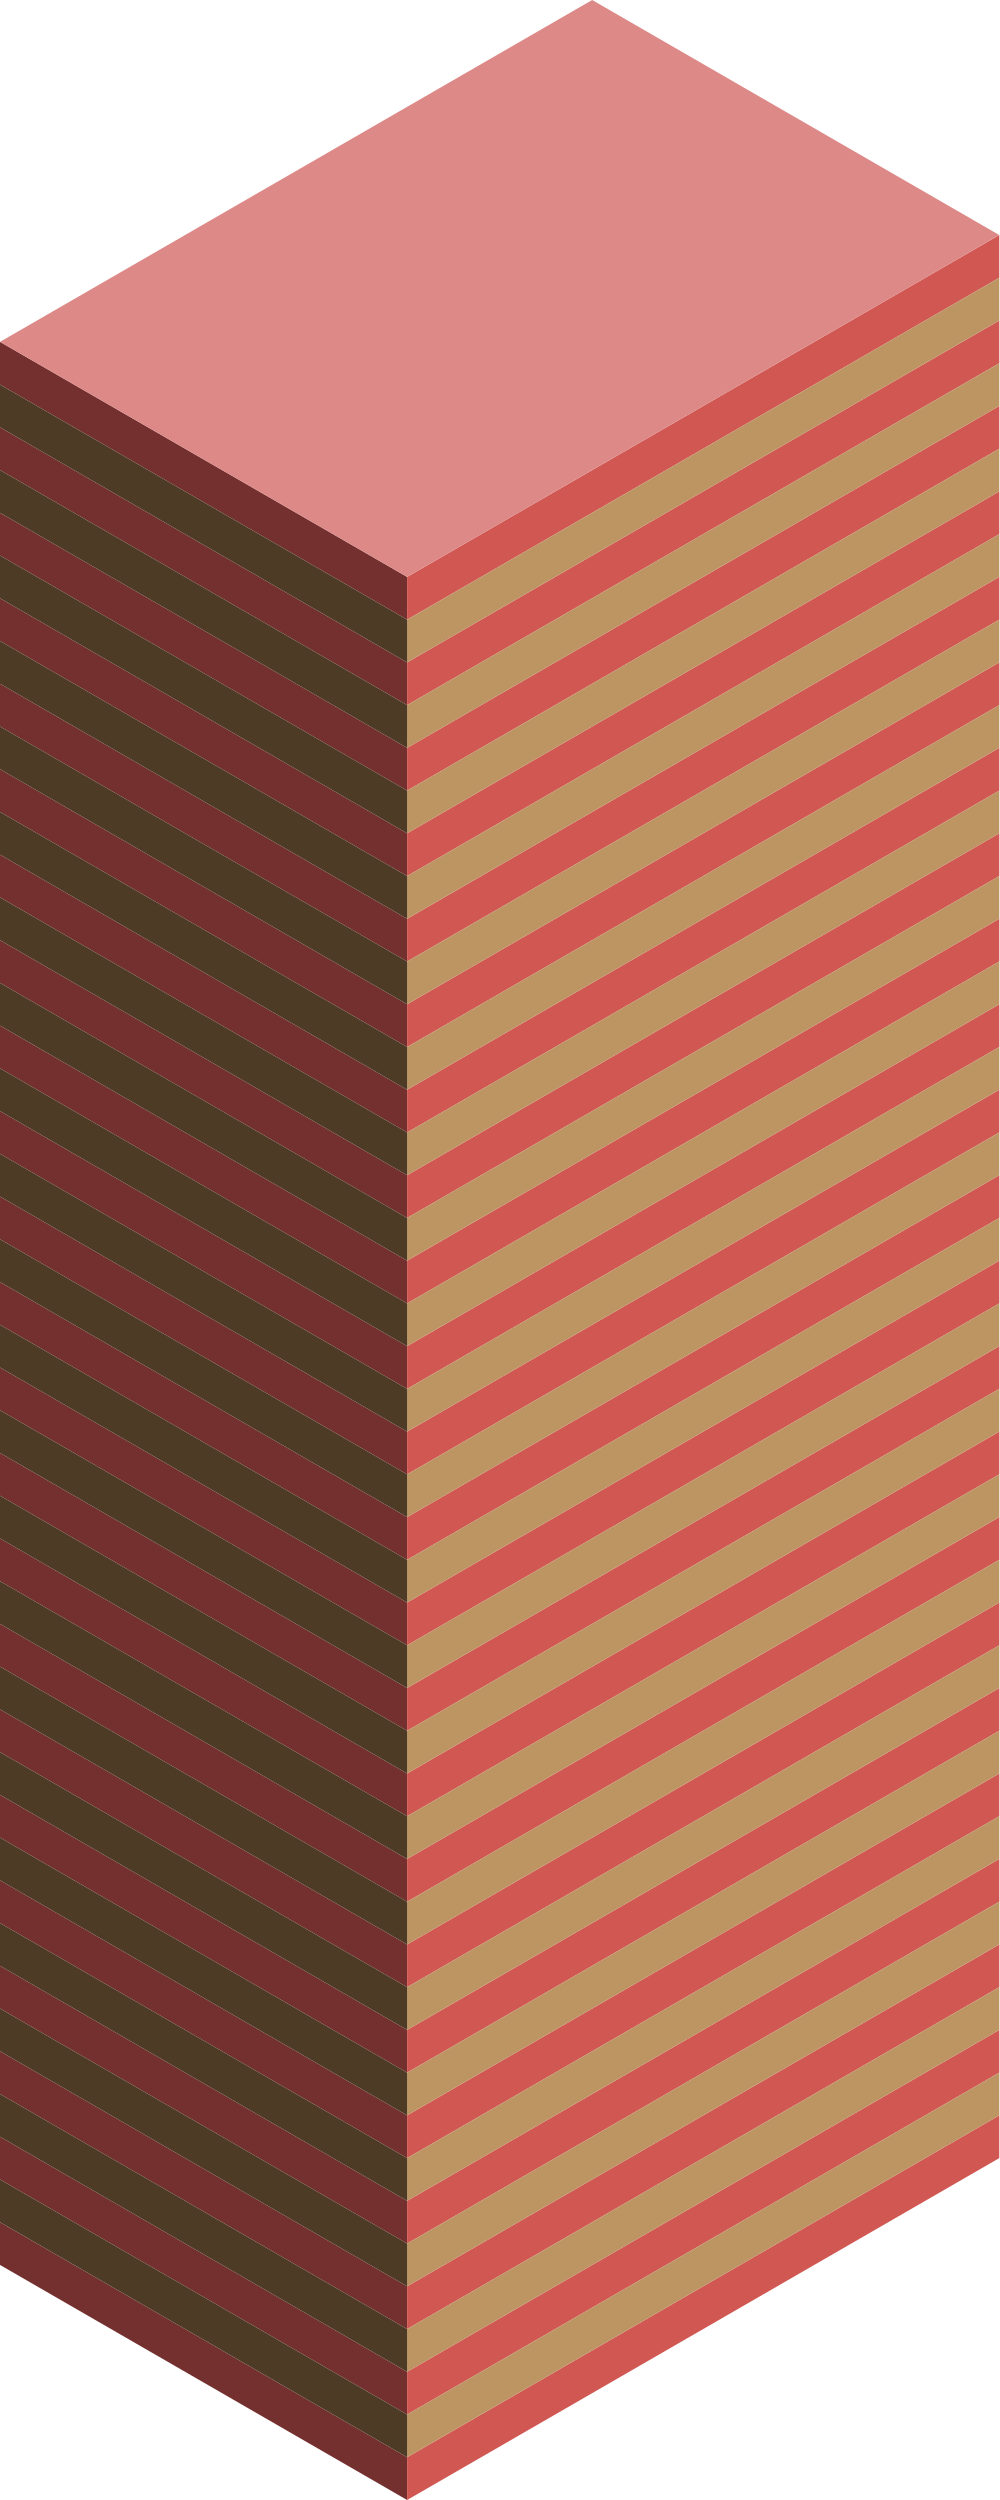
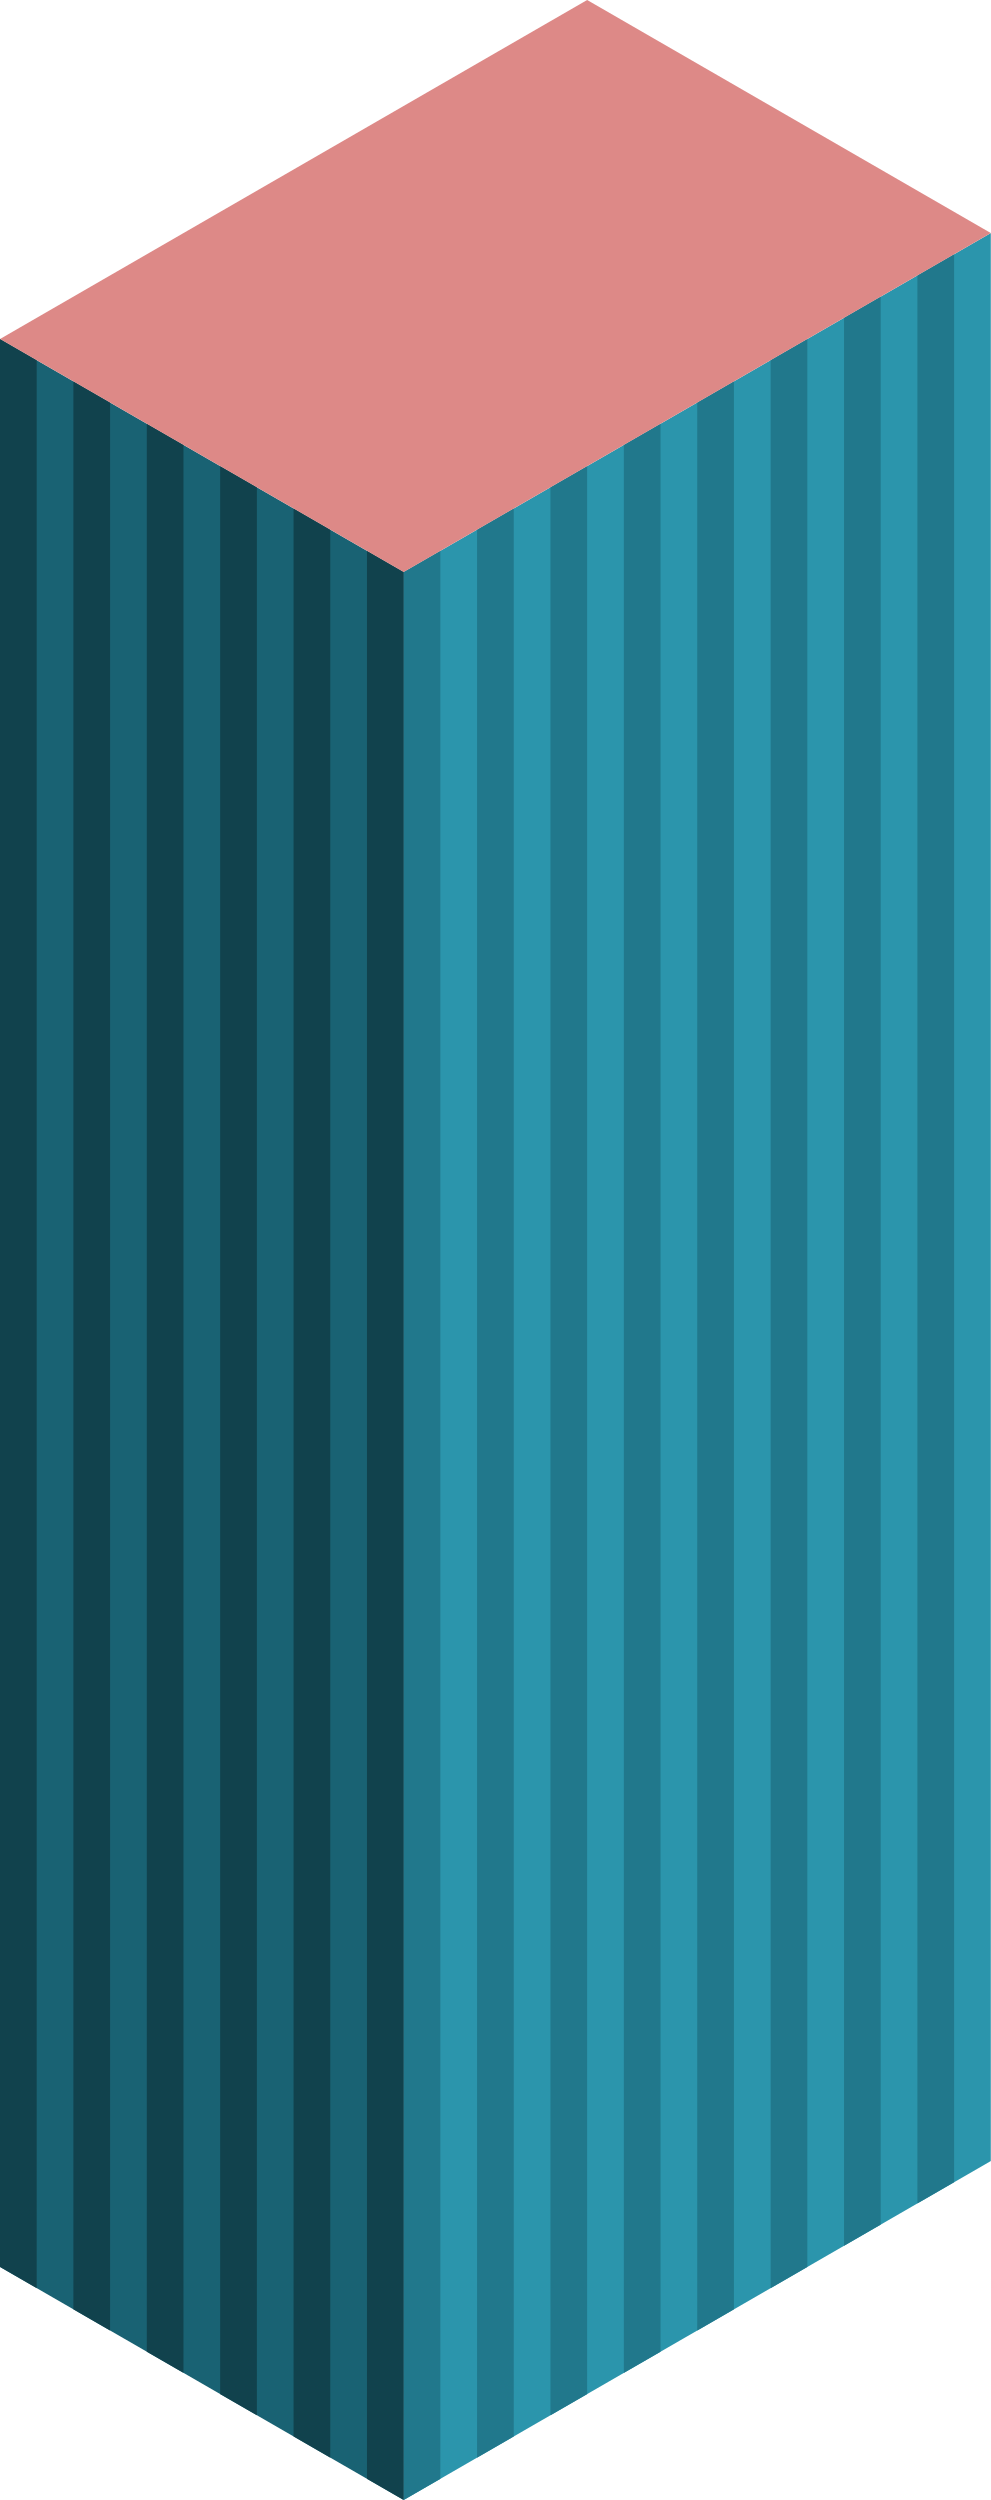
- <svg xmlns="http://www.w3.org/2000/svg" id="Layer_1" data-name="Layer 1" viewBox="0 0 270 675.5">
+ <svg xmlns="http://www.w3.org/2000/svg" id="Layer_1" data-name="Layer 1" viewBox="0 0 270 681.27">
  <defs>
    <style>
-       .exterior-L-prim {
-         fill: #73302f;
+       .curtain-L-prim-light {
+         fill: #196273;
      }

-       .exterior-R-prim {
-         fill: #d15752;
+       .curtain-L-prim-dark {
+         fill: #11424d;
+       }
+ 
+       .curtain-R-prim-light {
+         fill: #2b95ac;
+       }
+ 
+       .curtain-R-prim-dark {
+         fill: #21788c;
      }

      .top-prim {
        fill: #dd8987;
      }
- 
-       .window-R-prim {
-         fill: #bd9563;
-       }
- 
-       .window-L-prim {
-         fill: #4d3b25;
-       }
    </style>
  </defs>
-   <g>
-     <polygon class="exterior-L-prim" points="110 202.07 0 138.56 0 150.11 110 213.62 110 202.07" />
-     <polygon class="exterior-L-prim" points="110 363.73 0 300.22 0 311.77 110 375.27 110 363.73" />
-     <polygon class="exterior-L-prim" points="110 340.63 0 277.12 0 288.67 110 352.18 110 340.63" />
-     <polygon class="exterior-L-prim" points="110 178.98 0 115.47 0 127.01 110 190.52 110 178.98" />
-     <polygon class="exterior-L-prim" points="110 317.54 0 254.03 0 265.58 110 329.09 110 317.54" />
-     <polygon class="exterior-L-prim" points="110 248.26 0 184.75 0 196.3 110 259.8 110 248.26" />
-     <polygon class="exterior-L-prim" points="110 225.16 0 161.65 0 173.2 110 236.71 110 225.16" />
-     <polygon class="exterior-L-prim" points="110 294.45 0 230.94 0 242.48 110 305.99 110 294.45" />
-     <polygon class="exterior-L-prim" points="110 386.82 0 323.31 0 334.86 110 398.37 110 386.82" />
-     <polygon class="exterior-L-prim" points="110 271.35 0 207.84 0 219.39 110 282.9 110 271.35" />
-     <polygon class="exterior-L-prim" points="110 594.67 0 531.16 0 542.71 110 606.21 110 594.67" />
-     <polygon class="exterior-L-prim" points="110 571.57 0 508.06 0 519.61 110 583.12 110 571.57" />
-     <polygon class="exterior-L-prim" points="110 640.86 0 577.35 0 588.89 110 652.4 110 640.86" />
-     <polygon class="exterior-L-prim" points="110 548.48 0 484.97 0 496.52 110 560.03 110 548.48" />
-     <polygon class="exterior-L-prim" points="110 617.76 0 554.25 0 565.8 110 629.31 110 617.76" />
-     <polygon class="exterior-L-prim" points="110 409.92 0 346.41 0 357.95 110 421.46 110 409.92" />
-     <polygon class="exterior-L-prim" points="110 456.1 0 392.59 0 404.14 110 467.65 110 456.1" />
-     <polygon class="exterior-L-prim" points="110 433.01 0 369.5 0 381.05 110 444.56 110 433.01" />
-     <polygon class="exterior-L-prim" points="110 502.29 0 438.78 0 450.33 110 513.84 110 502.29" />
-     <polygon class="exterior-L-prim" points="110 525.39 0 461.88 0 473.42 110 536.93 110 525.39" />
-     <polygon class="exterior-L-prim" points="110 479.2 0 415.69 0 427.24 110 490.74 110 479.2" />
-     <polygon class="exterior-L-prim" points="0 600.44 0 611.99 110 675.5 110 663.95 0 600.44" />
-     <polygon class="exterior-L-prim" points="110 155.88 0 92.37 0 103.92 110 167.43 110 155.88" />
-     <polygon class="exterior-R-prim" points="110 560.03 270 467.65 270 456.1 110 548.48 110 560.03" />
-     <polygon class="exterior-R-prim" points="110 305.99 270 213.62 270 202.07 110 294.45 110 305.99" />
-     <polygon class="exterior-R-prim" points="110 583.12 270 490.74 270 479.2 110 571.57 110 583.12" />
-     <polygon class="exterior-R-prim" points="110 606.21 270 513.84 270 502.29 110 594.67 110 606.21" />
-     <polygon class="exterior-R-prim" points="110 398.37 270 305.99 270 294.45 110 386.82 110 398.37" />
-     <polygon class="exterior-R-prim" points="110 375.27 270 282.9 270 271.35 110 363.73 110 375.27" />
-     <polygon class="exterior-R-prim" points="110 421.46 270 329.09 270 317.54 110 409.92 110 421.46" />
-     <polygon class="exterior-R-prim" points="110 629.31 270 536.93 270 525.39 110 617.76 110 629.31" />
-     <polygon class="exterior-R-prim" points="110 513.84 270 421.46 270 409.92 110 502.29 110 513.84" />
-     <polygon class="exterior-R-prim" points="110 236.71 270 144.33 270 132.79 110 225.16 110 236.71" />
-     <polygon class="exterior-R-prim" points="110 490.74 270 398.37 270 386.82 110 479.2 110 490.74" />
-     <polygon class="exterior-R-prim" points="110 259.8 270 167.43 270 155.88 110 248.26 110 259.8" />
-     <polygon class="exterior-R-prim" points="110 467.65 270 375.27 270 363.73 110 456.1 110 467.65" />
-     <polygon class="exterior-R-prim" points="110 329.09 270 236.71 270 225.16 110 317.54 110 329.09" />
-     <polygon class="exterior-R-prim" points="110 536.93 270 444.56 270 433.01 110 525.39 110 536.93" />
-     <polygon class="exterior-R-prim" points="110 190.52 270 98.15 270 86.6 110 178.98 110 190.52" />
-     <polygon class="exterior-R-prim" points="110 167.43 270 75.05 270 63.51 110 155.88 110 167.43" />
-     <polygon class="exterior-R-prim" points="110 444.56 270 352.18 270 340.63 110 433.01 110 444.56" />
-     <polygon class="exterior-R-prim" points="110 213.62 270 121.24 270 109.69 110 202.07 110 213.62" />
-     <polygon class="exterior-R-prim" points="110 282.9 270 190.52 270 178.98 110 271.35 110 282.9" />
-     <polygon class="exterior-R-prim" points="110 352.18 270 259.8 270 248.26 110 340.63 110 352.18" />
-     <polygon class="exterior-R-prim" points="110 675.5 270 583.12 270 571.57 110 663.95 110 675.5" />
-     <polygon class="exterior-R-prim" points="110 652.4 270 560.03 270 548.48 110 640.86 110 652.4" />
-     <polygon id="anchor-01_519.62" data-name="anchor-01 519.62" class="top-prim" points="0 92.37 110 155.88 270 63.51 160 0 0 92.37" />
-     <polygon class="window-R-prim" points="110 178.98 270 86.6 270 75.05 110 167.43 110 178.98" />
-     <polygon class="window-R-prim" points="110 225.16 270 132.79 270 121.24 110 213.62 110 225.16" />
-     <polygon class="window-R-prim" points="110 271.35 270 178.98 270 167.43 110 259.8 110 271.35" />
-     <polygon class="window-R-prim" points="110 317.54 270 225.16 270 213.62 110 305.99 110 317.54" />
-     <polygon class="window-R-prim" points="110 363.73 270 271.35 270 259.8 110 352.18 110 363.73" />
-     <polygon class="window-R-prim" points="110 409.92 270 317.54 270 305.99 110 398.37 110 409.92" />
-     <polygon class="window-R-prim" points="110 456.1 270 363.73 270 352.18 110 444.56 110 456.1" />
-     <polygon class="window-R-prim" points="110 502.29 270 409.92 270 398.37 110 490.74 110 502.29" />
-     <polygon class="window-R-prim" points="110 202.07 270 109.69 270 98.15 110 190.52 110 202.07" />
-     <polygon class="window-R-prim" points="110 248.26 270 155.88 270 144.33 110 236.71 110 248.26" />
-     <polygon class="window-R-prim" points="110 294.45 270 202.07 270 190.52 110 282.9 110 294.45" />
-     <polygon class="window-R-prim" points="110 340.63 270 248.26 270 236.71 110 329.09 110 340.63" />
-     <polygon class="window-R-prim" points="110 386.82 270 294.45 270 282.9 110 375.27 110 386.82" />
-     <polygon class="window-R-prim" points="110 433.01 270 340.63 270 329.09 110 421.46 110 433.01" />
-     <polygon class="window-R-prim" points="110 479.2 270 386.82 270 375.27 110 467.65 110 479.2" />
-     <polygon class="window-R-prim" points="110 525.39 270 433.01 270 421.46 110 513.84 110 525.39" />
-     <polygon class="window-R-prim" points="110 571.57 270 479.2 270 467.65 110 560.03 110 571.57" />
-     <polygon class="window-R-prim" points="110 617.76 270 525.39 270 513.84 110 606.21 110 617.76" />
-     <polygon class="window-R-prim" points="110 663.95 270 571.57 270 560.03 110 652.4 110 663.95" />
-     <polygon class="window-R-prim" points="110 548.48 270 456.1 270 444.56 110 536.93 110 548.48" />
-     <polygon class="window-R-prim" points="110 594.67 270 502.29 270 490.74 110 583.12 110 594.67" />
-     <polygon class="window-R-prim" points="110 640.86 270 548.48 270 536.93 110 629.31 110 640.86" />
-     <polygon class="window-L-prim" points="110 167.43 0 103.92 0 115.47 110 178.98 110 167.43" />
-     <polygon class="window-L-prim" points="110 213.62 0 150.11 0 161.65 110 225.16 110 213.62" />
-     <polygon class="window-L-prim" points="110 259.8 0 196.3 0 207.84 110 271.35 110 259.8" />
-     <polygon class="window-L-prim" points="110 305.99 0 242.48 0 254.03 110 317.54 110 305.99" />
-     <polygon class="window-L-prim" points="110 352.18 0 288.67 0 300.22 110 363.73 110 352.18" />
-     <polygon class="window-L-prim" points="110 398.37 0 334.86 0 346.41 110 409.92 110 398.37" />
-     <polygon class="window-L-prim" points="110 444.56 0 381.05 0 392.59 110 456.1 110 444.56" />
-     <polygon class="window-L-prim" points="110 490.74 0 427.24 0 438.78 110 502.29 110 490.74" />
-     <polygon class="window-L-prim" points="110 190.52 0 127.01 0 138.56 110 202.07 110 190.52" />
-     <polygon class="window-L-prim" points="110 236.71 0 173.2 0 184.75 110 248.26 110 236.71" />
-     <polygon class="window-L-prim" points="110 282.9 0 219.39 0 230.94 110 294.45 110 282.9" />
-     <polygon class="window-L-prim" points="110 329.09 0 265.58 0 277.12 110 340.63 110 329.09" />
-     <polygon class="window-L-prim" points="110 375.27 0 311.77 0 323.31 110 386.82 110 375.27" />
-     <polygon class="window-L-prim" points="110 421.46 0 357.95 0 369.5 110 433.01 110 421.46" />
-     <polygon class="window-L-prim" points="110 467.65 0 404.14 0 415.69 110 479.2 110 467.65" />
-     <polygon class="window-L-prim" points="110 513.84 0 450.33 0 461.88 110 525.39 110 513.84" />
-     <polygon class="window-L-prim" points="110 560.03 0 496.52 0 508.06 110 571.57 110 560.03" />
-     <polygon class="window-L-prim" points="110 606.21 0 542.71 0 554.25 110 617.76 110 606.21" />
-     <polygon class="window-L-prim" points="110 652.4 0 588.89 0 600.44 110 663.95 110 652.4" />
-     <polygon class="window-L-prim" points="110 536.93 0 473.42 0 484.97 110 548.48 110 536.93" />
-     <polygon class="window-L-prim" points="110 583.12 0 519.61 0 531.16 110 594.67 110 583.12" />
-     <polygon class="window-L-prim" points="110 629.31 0 565.8 0 577.35 110 640.86 110 629.31" />
-   </g>
+   <path id="Path" class="curtain-L-prim-light" d="M0,92.38V617.76l110,63.51V155.88Z" />
+   <path id="Path-2" data-name="Path" class="curtain-L-prim-dark" d="M10,98.15,0,92.38V617.76l10,5.78Z" />
+   <path id="Path-3" data-name="Path" class="curtain-R-prim-light" d="M110,681.27,270,588.9V63.51L110,155.88Z" />
+   <path id="Path-4" data-name="Path" class="curtain-R-prim-dark" d="M110,155.88l10-5.77V675.5l-10,5.77Z" />
+   <path id="Path-5" data-name="Path" class="curtain-R-prim-dark" d="M150,132.79l10-5.77V652.41l-10,5.77Z" />
+   <path id="Path-6" data-name="Path" class="curtain-R-prim-dark" d="M190,109.7l10-5.78V629.31l-10,5.78Z" />
+   <path id="Path-7" data-name="Path" class="curtain-L-prim-dark" d="M90,144.34l-10-5.78V663.95l10,5.78Z" />
+   <path id="Path-8" data-name="Path" class="curtain-R-prim-dark" d="M230,86.6l10-5.77V606.22l-10,5.77Z" />
+   <path id="Path-9" data-name="Path" class="curtain-L-prim-dark" d="M50,121.24l-10-5.77V640.86l10,5.77Z" />
+   <path id="Path-10" data-name="Path" class="curtain-R-prim-dark" d="M130,144.34l10-5.78V663.95l-10,5.78Z" />
+   <path id="Path-11" data-name="Path" class="curtain-R-prim-dark" d="M170,121.24l10-5.77V640.86l-10,5.77Z" />
+   <path id="Path-12" data-name="Path" class="curtain-L-prim-dark" d="M110,155.88l-10-5.77V675.5l10,5.77Z" />
+   <path id="Path-13" data-name="Path" class="curtain-R-prim-dark" d="M210,98.15l10-5.77V617.76l-10,5.78Z" />
+   <path id="Path-14" data-name="Path" class="curtain-L-prim-dark" d="M70,132.79l-10-5.77V652.41l10,5.77Z" />
+   <path id="Path-15" data-name="Path" class="curtain-R-prim-dark" d="M250,75.06l10-5.78V594.67l-10,5.77Z" />
+   <path id="Path-16" data-name="Path" class="curtain-L-prim-dark" d="M30,109.7l-10-5.78V629.31l10,5.78Z" />
+   <path id="anchor_0_155.88_270" class="top-prim" d="M0,92.38,160,0,270,63.51,110,155.88Z" />
</svg>
